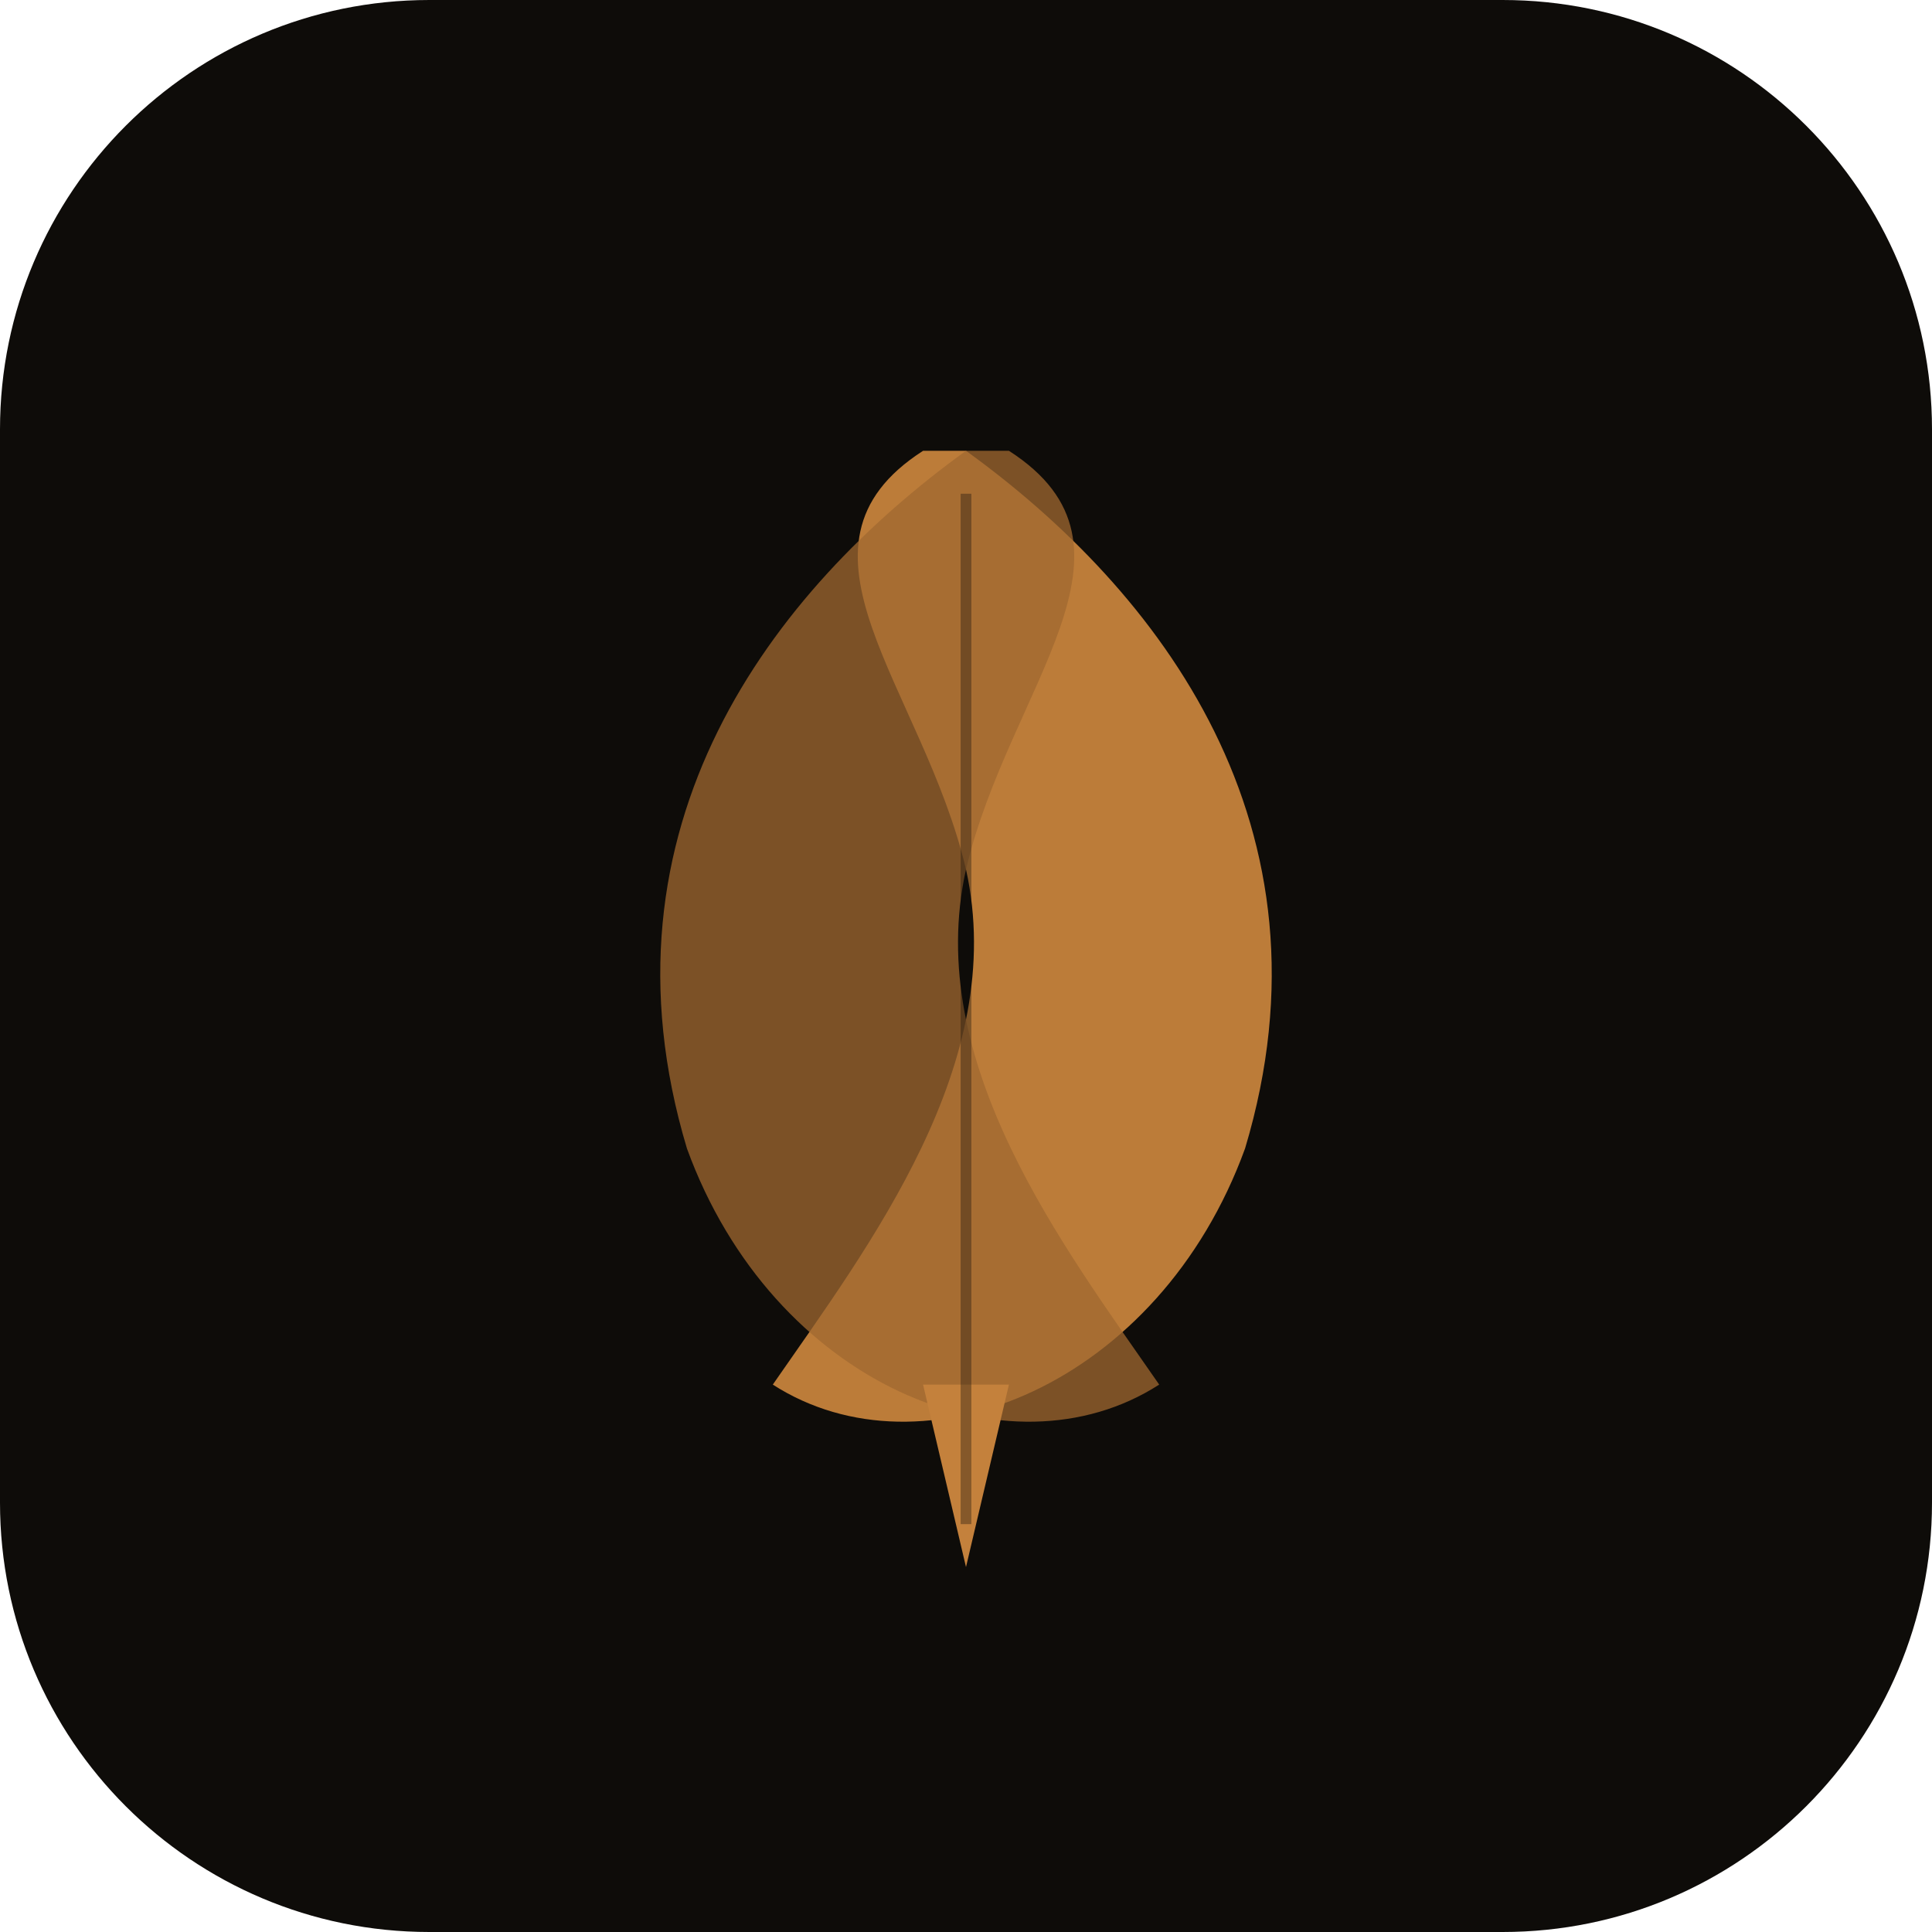
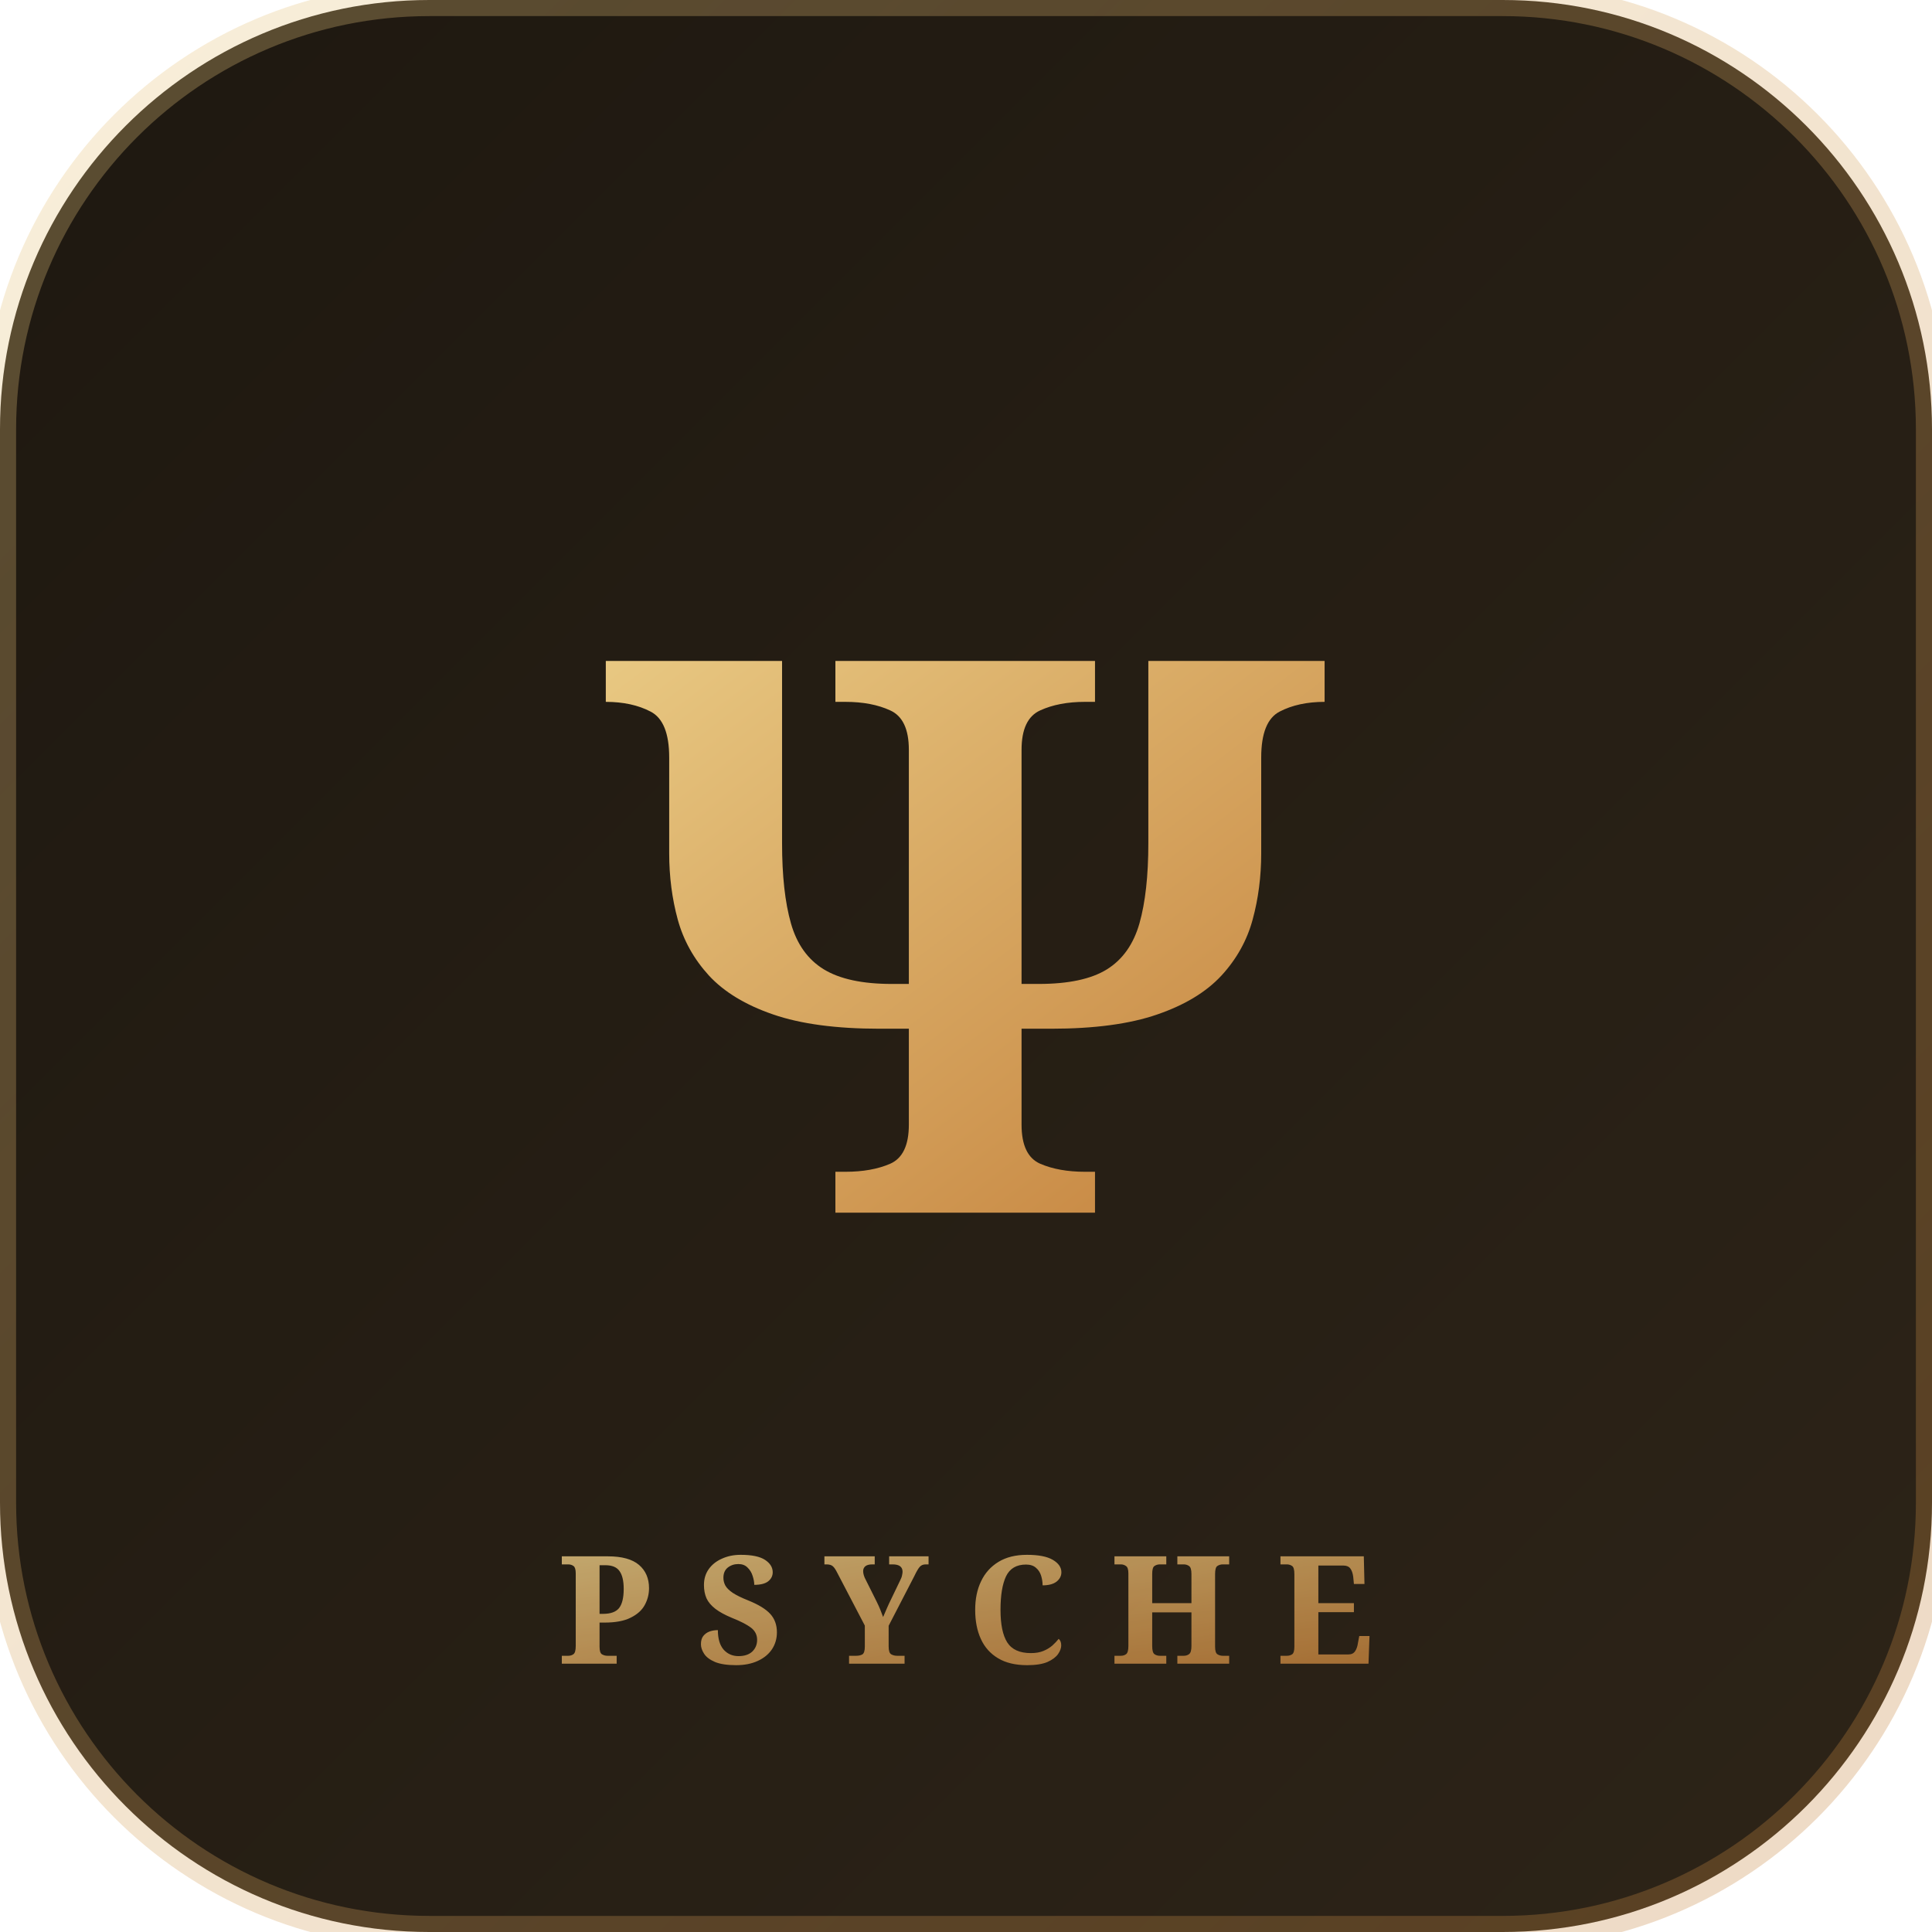
<svg xmlns="http://www.w3.org/2000/svg" viewBox="0 0 180 180">
-   <rect width="180" height="180" rx="40" fill="#0e0c09" />
-   <g transform="translate(90,90)">
-     <path d="M0,-48 C18,-35 35,-13 26,17 C18,39 -4,48 -18,39 C-9,26 4,9 0,-9 C-4,-26 -18,-39 -4,-48 Z" fill="#c4813c" opacity="0.95" />
-     <path d="M0,-48 C-18,-35 -35,-13 -26,17 C-18,39 4,48 18,39 C9,26 -4,9 0,-9 C4,-26 18,-39 4,-48 Z" fill="#a06830" opacity="0.75" />
-     <path d="M-4,39 L0,56 L4,39 Z" fill="#c4813c" />
-     <line x1="0" y1="-44" x2="0" y2="52" stroke="#0e0c09" stroke-width="1" opacity="0.35" />
-   </g>
+   <defs>
+     <linearGradient id="bg2" x1="0%" y1="0%" x2="100%" y2="100%">
+       <stop offset="0%" style="stop-color:#1e1810;stop-opacity:1" />
+       <stop offset="100%" style="stop-color:#2d2418;stop-opacity:1" />
+     </linearGradient>
+     <linearGradient id="gold2" x1="0%" y1="0%" x2="100%" y2="100%">
+       <stop offset="0%" style="stop-color:#e8c882;stop-opacity:1" />
+       <stop offset="100%" style="stop-color:#c4813c;stop-opacity:1" />
+     </linearGradient>
+   </defs>
+   <rect width="180" height="180" rx="40" ry="40" fill="url(#bg2)" />
+   <rect width="180" height="180" rx="40" ry="40" fill="none" stroke="url(#gold2)" stroke-width="3" opacity="0.3" />
+   <text x="90" y="88" text-anchor="middle" dominant-baseline="middle" font-family="Georgia, serif" font-size="72" font-weight="bold" fill="url(#gold2)">Ψ</text>
+   <line x1="50" y1="130" x2="130" y2="130" stroke="url(#gold2)" stroke-width="2" stroke-linecap="round" opacity="0.6" />
+   <text x="90" y="155" text-anchor="middle" font-family="Georgia, serif" font-size="14" font-weight="600" letter-spacing="4" fill="url(#gold2)" opacity="0.8">PSYCHE</text>
</svg>
